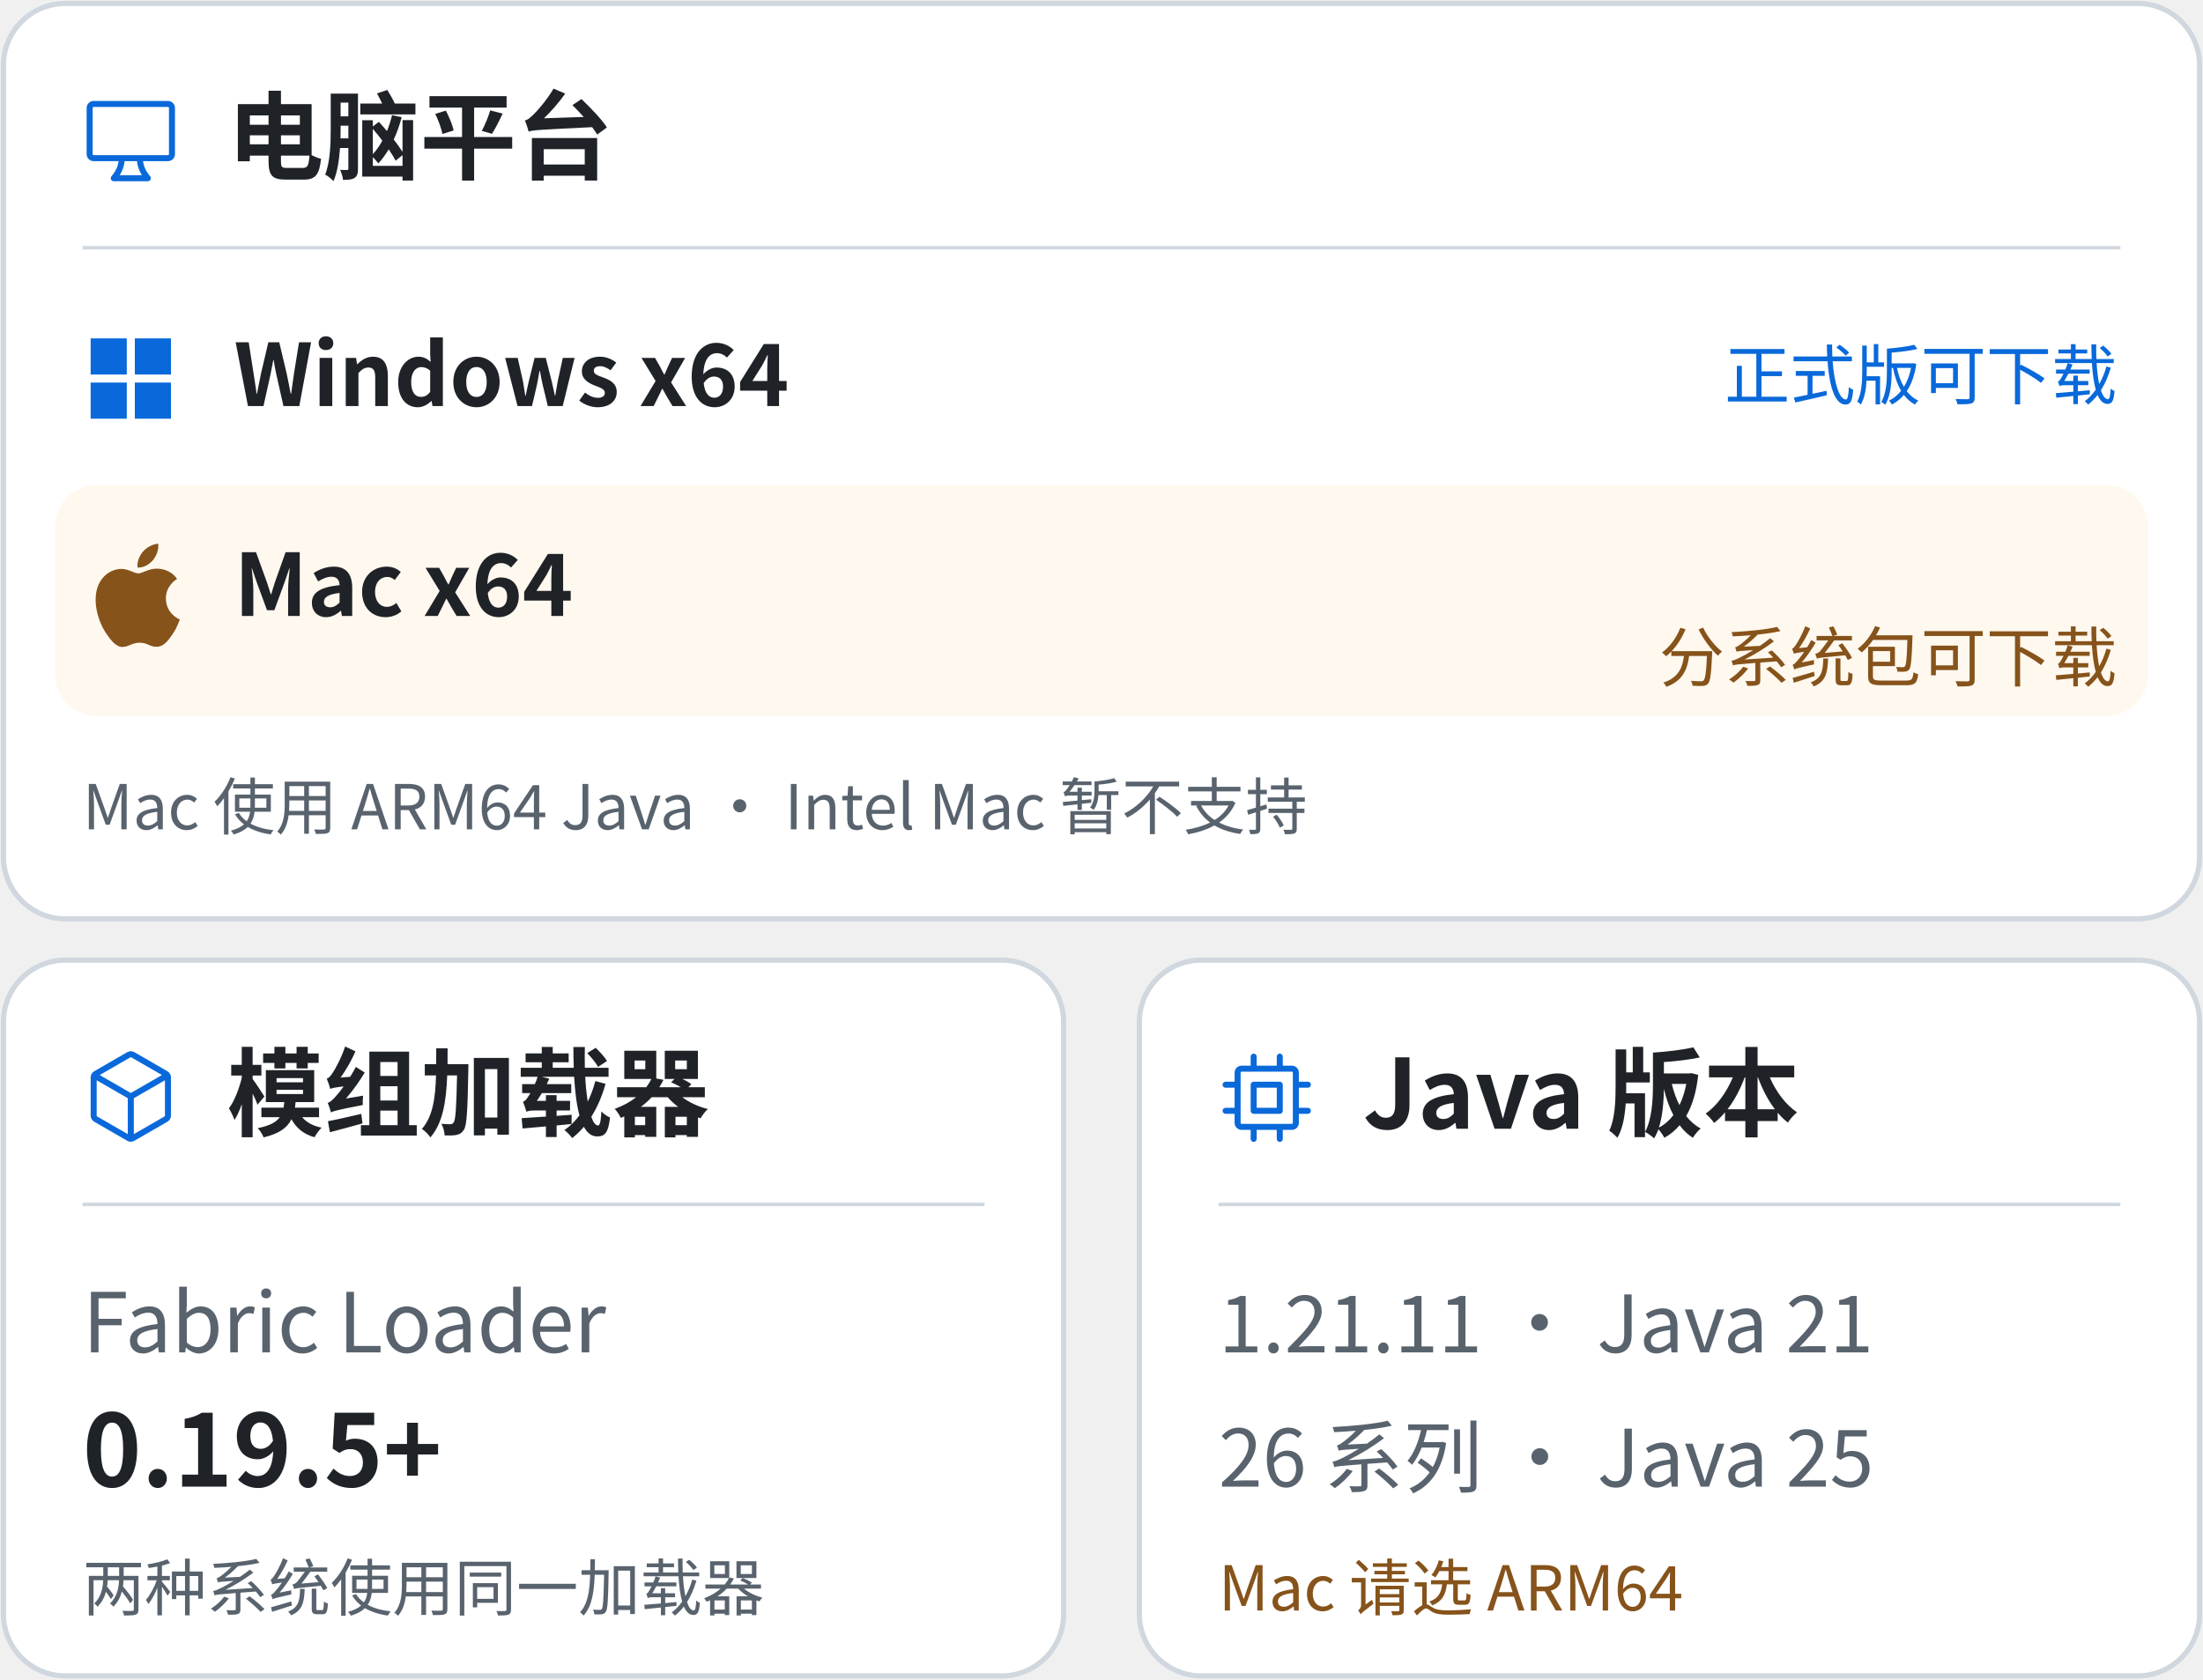
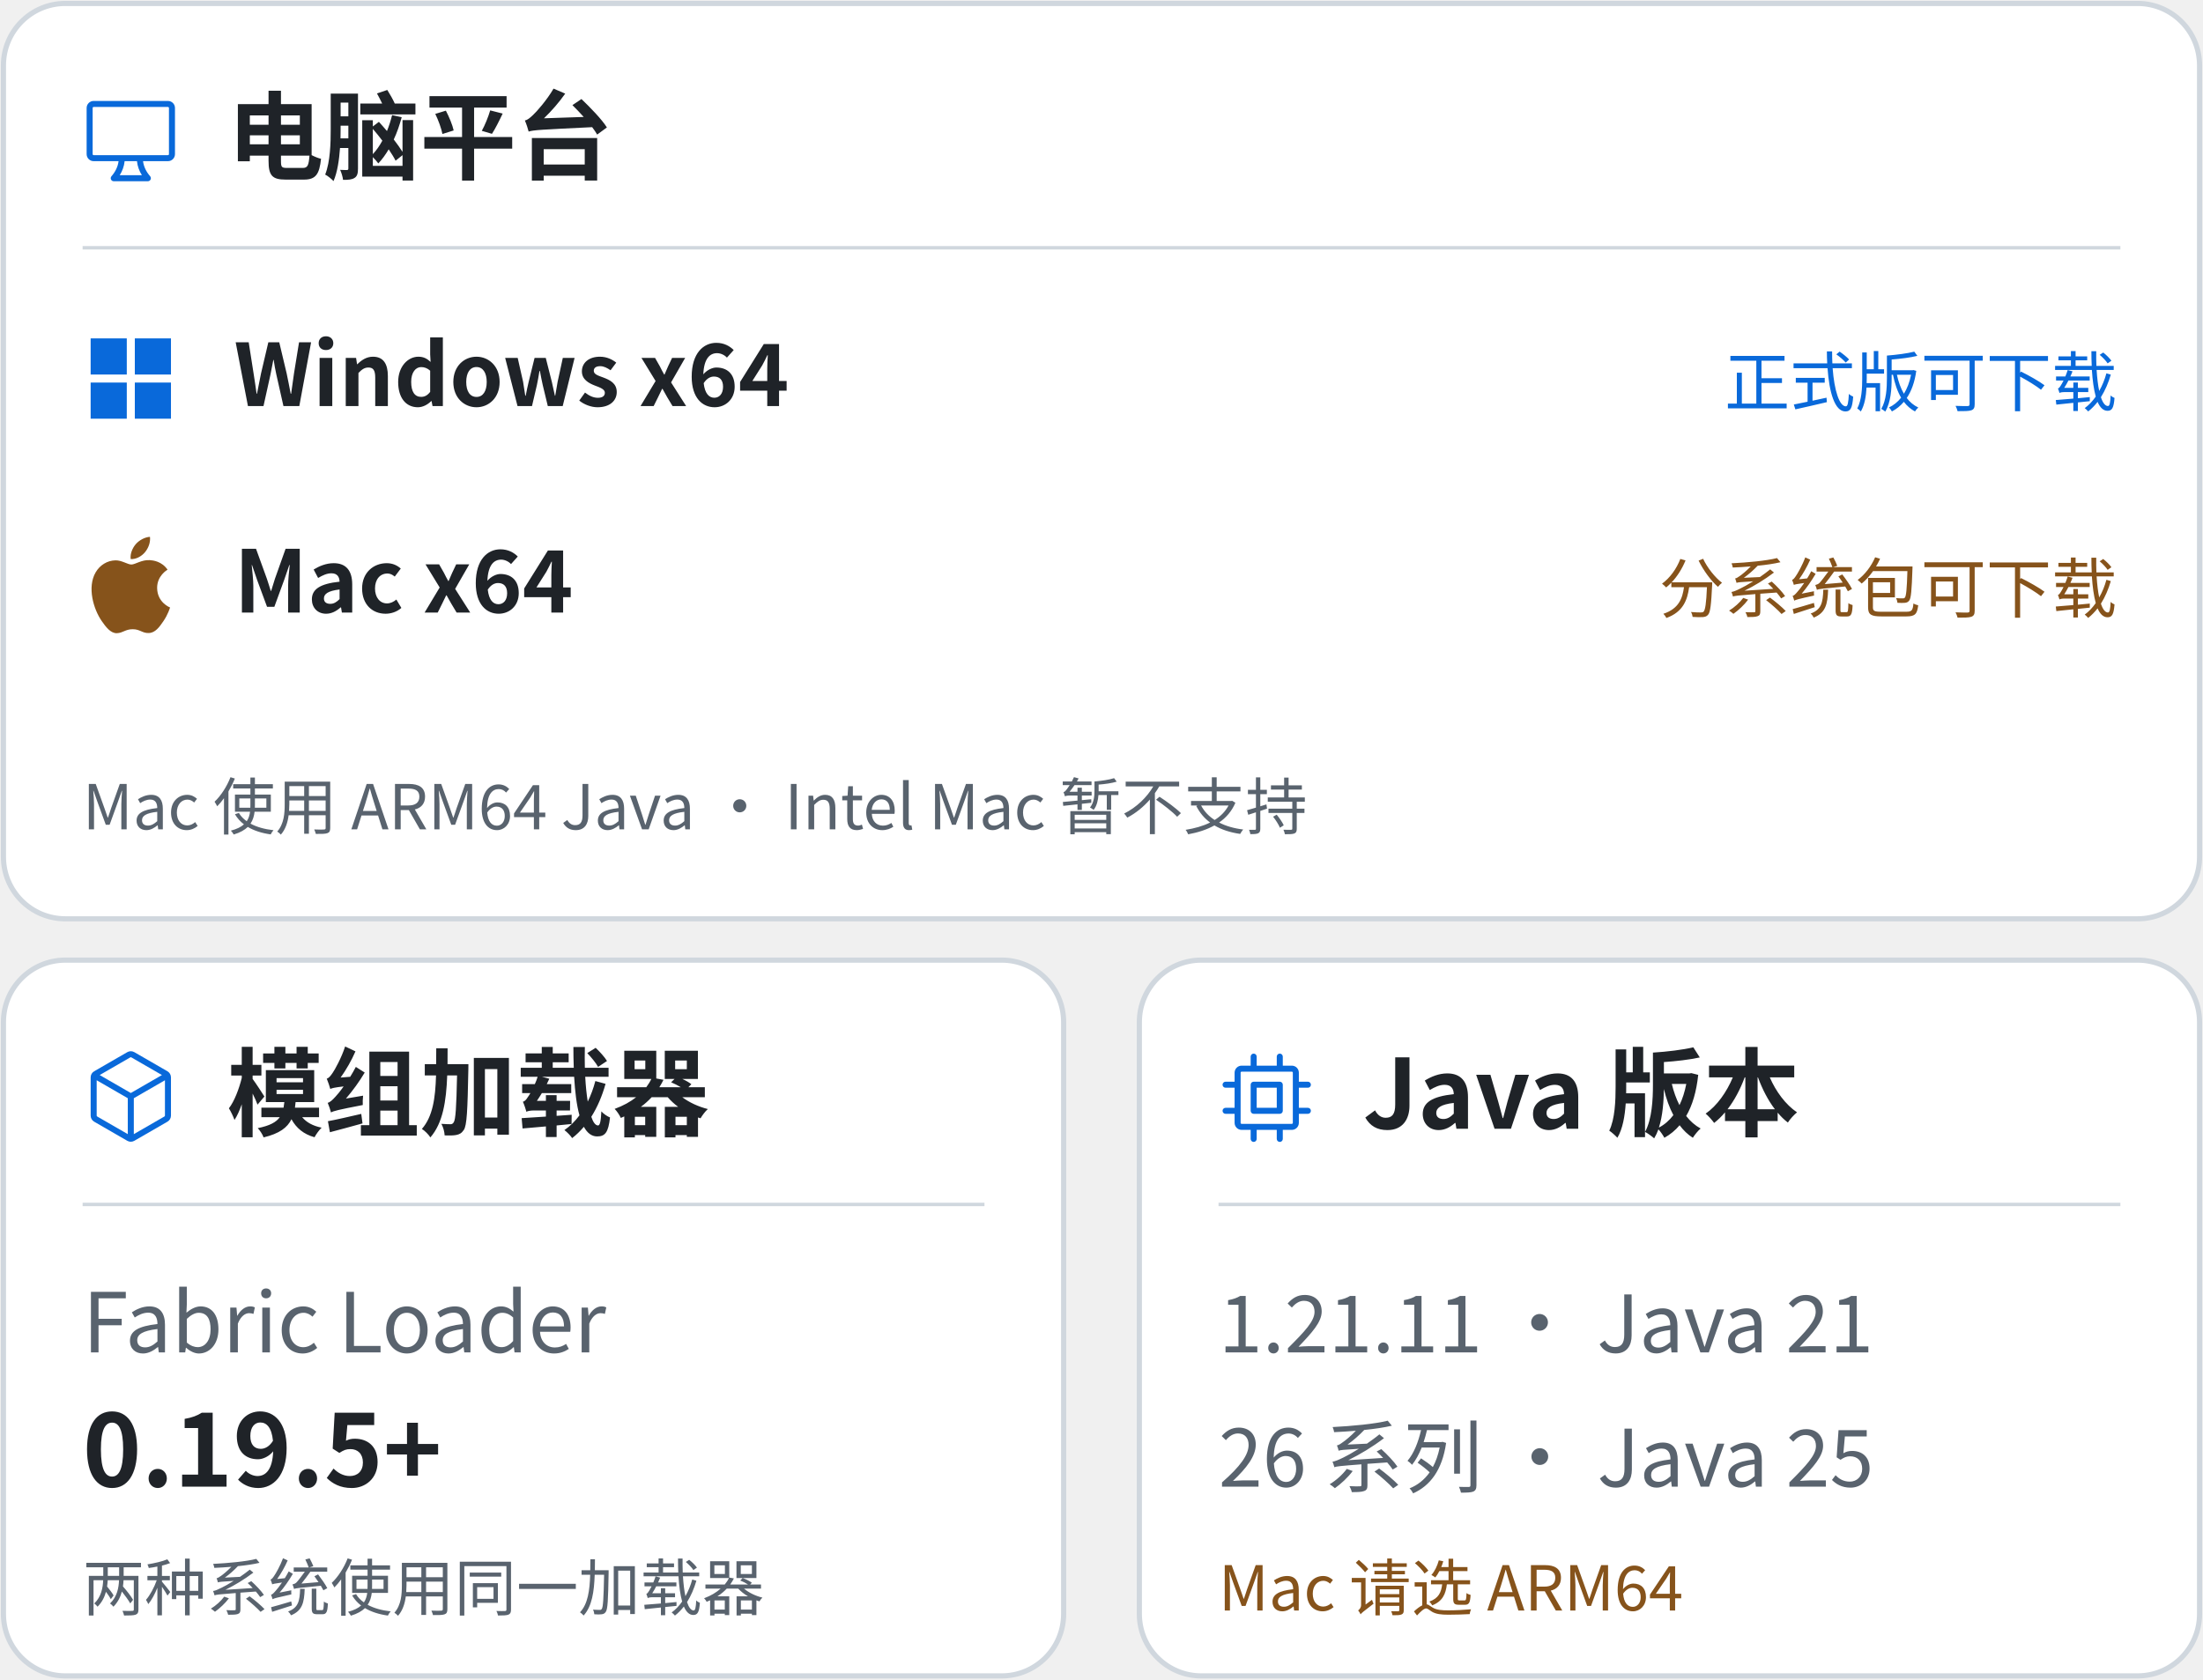
<svg xmlns="http://www.w3.org/2000/svg" width="640" height="488" viewBox="0 0 640 488" role="img" aria-labelledby="title desc">
  <g font-family="Segoe UI, Microsoft YaHei, Noto Sans CJK SC, PingFang SC, Arial, sans-serif">
    <rect x="1" y="1" width="638" height="266" rx="18" fill="#ffffff" stroke="#d0d7de" stroke-width="1.5" />
    <g transform="translate(24 27) scale(1.166667)" fill="#0969da">
      <path d="M8.954 17H2.75A1.75 1.75 0 0 1 1 15.25V3.75C1 2.784 1.784 2 2.75 2h18.5c.966 0 1.75.784 1.75 1.75v11.5A1.75 1.75 0 0 1 21.25 17h-6.204c.171 1.375.805 2.652 1.769 3.757A.752.752 0 0 1 16.25 22h-8.5a.75.75 0 0 1-.565-1.243c.964-1.105 1.598-2.382 1.769-3.757ZM21.5 3.75a.25.25 0 0 0-.25-.25H2.75a.25.25 0 0 0-.25.25v11.5c0 .138.112.25.25.25h18.5a.25.25 0 0 0 .25-.25ZM13.537 17h-3.074c-.126 1.266-.564 2.445-1.223 3.5h5.52c-.659-1.055-1.098-2.234-1.223-3.5Z" />
    </g>
    <text x="66" y="50" font-size="28" font-weight="650" fill="#1f2328">电脑平台</text>
    <path d="M24 72H616" stroke="#d0d7de" />
-     <g transform="translate(24 96) scale(1.166667)" fill="#0969da">
-       <path d="M2 2h9v9H2zm11 0h9v9h-9zM2 13h9v9H2zm11 0h9v9h-9z" />
+     <g id="platform-windows-row">
+       <g transform="translate(24 96) scale(1.166667)" fill="#0969da">
+         <path d="M2 2h9v9H2zm11 0h9v9h-9zM2 13h9v9H2zm11 0h9v9h-9z" />
+       </g>
+       <text id="platform-windows-label" x="68" y="118" font-size="25" font-weight="600" fill="#1f2328">Windows x64</text>
+       <text id="platform-windows-status" x="615" y="118" text-anchor="end" font-size="19" fill="#0969da">正式版可下载</text>
    </g>
-     <text x="68" y="118" font-size="25" font-weight="600" fill="#1f2328">Windows x64</text>
-     <text x="615" y="116" text-anchor="end" font-size="19" fill="#0969da">正式版可下载</text>
-     <rect x="16" y="141" width="608" height="67" rx="12" fill="#fff8ee" />
-     <g transform="translate(25 158) scale(1.25)" fill="#86531b">
-       <path d="M12.152 6.896c-.948 0-2.415-1.078-3.96-1.04-2.04.027-3.91 1.183-4.961 3.014-2.117 3.675-.546 9.103 1.519 12.09 1.013 1.454 2.208 3.09 3.792 3.039 1.52-.065 2.09-.987 3.935-.987 1.831 0 2.35.987 3.96.948 1.637-.026 2.676-1.48 3.676-2.948 1.156-1.688 1.636-3.325 1.662-3.415-.039-.013-3.182-1.221-3.22-4.857-.026-3.04 2.48-4.494 2.597-4.559-1.429-2.09-3.623-2.324-4.39-2.376-2-.156-3.675 1.09-4.61 1.09zM15.53 3.83c.843-1.012 1.4-2.427 1.245-3.83-1.207.052-2.662.805-3.532 1.818-.78.896-1.454 2.338-1.273 3.714 1.338.104 2.715-.688 3.559-1.701" />
+     <g id="platform-mac-row">
+       <g transform="translate(24 156) scale(1.166667)" fill="#86531b">
+         <path d="M12.152 6.896c-.948 0-2.415-1.078-3.96-1.04-2.04.027-3.91 1.183-4.961 3.014-2.117 3.675-.546 9.103 1.519 12.09 1.013 1.454 2.208 3.09 3.792 3.039 1.52-.065 2.09-.987 3.935-.987 1.831 0 2.35.987 3.96.948 1.637-.026 2.676-1.48 3.676-2.948 1.156-1.688 1.636-3.325 1.662-3.415-.039-.013-3.182-1.221-3.22-4.857-.026-3.04 2.48-4.494 2.597-4.559-1.429-2.09-3.623-2.324-4.39-2.376-2-.156-3.675 1.09-4.61 1.09zM15.53 3.83c.843-1.012 1.4-2.427 1.245-3.83-1.207.052-2.662.805-3.532 1.818-.78.896-1.454 2.338-1.273 3.714 1.338.104 2.715-.688 3.559-1.701" />
+       </g>
+       <text id="platform-mac-label" x="68" y="178" font-size="25" font-weight="600" fill="#1f2328">Mac x64</text>
+       <text id="platform-mac-status" x="615" y="178" text-anchor="end" font-size="19" fill="#86531b">分系统包可下载</text>
    </g>
-     <text x="68" y="179" font-size="25" font-weight="600" fill="#1f2328">Mac x64</text>
-     <text x="615" y="198" text-anchor="end" font-size="19" fill="#86531b">分系统包可下载</text>
    <text x="24" y="241" font-size="18" fill="#59636e">Mac 使用 ARM64 Java · Intel Mac 暂不支持</text>
    <rect x="1" y="279" width="308" height="208" rx="18" fill="#ffffff" stroke="#d0d7de" stroke-width="1.5" />
    <g transform="translate(24 305) scale(1.166667)" fill="#0969da">
      <path d="M12.876.64V.639l8.25 4.763c.541.313.875.89.875 1.515v9.525a1.75 1.75 0 0 1-.875 1.516l-8.25 4.762a1.748 1.748 0 0 1-1.75 0l-8.25-4.763a1.75 1.75 0 0 1-.875-1.515V6.917c0-.625.334-1.202.875-1.515L11.126.64a1.748 1.748 0 0 1 1.75 0Zm-1 1.298L4.251 6.34l7.75 4.474 7.75-4.474-7.625-4.402a.248.248 0 0 0-.25 0Zm.875 19.123 7.625-4.402a.25.25 0 0 0 .125-.216V7.639l-7.75 4.474ZM3.501 7.64v8.803c0 .09.048.172.125.216l7.625 4.402v-8.947Z" />
    </g>
    <text x="66" y="328" font-size="28" font-weight="650" fill="#1f2328">模组加载器</text>
    <path d="M24 350H286" stroke="#d0d7de" />
    <text x="24" y="393" font-size="24" fill="#59636e">Fabric Loader</text>
    <text x="24" y="432" font-size="29" font-weight="600" fill="#1f2328">0.19.5+</text>
    <text x="24" y="468" font-size="18" fill="#59636e">两种系统使用同一加载器</text>
    <rect x="331" y="279" width="308" height="208" rx="18" fill="#ffffff" stroke="#d0d7de" stroke-width="1.5" />
    <g transform="translate(354 305) scale(1.166667)" fill="#0969da">
      <path d="M8.75 8h6.5a.75.75 0 0 1 .75.75v6.5a.75.75 0 0 1-.75.75h-6.5a.75.75 0 0 1-.75-.75v-6.5A.75.75 0 0 1 8.75 8Zm.75 6.5h5v-5h-5Z" />
      <path d="M15.25 1a.75.75 0 0 1 .75.75V4h2.25c.966 0 1.75.784 1.75 1.75V8h2.25a.75.75 0 0 1 0 1.5H20v5h2.25a.75.75 0 0 1 0 1.5H20v2.25A1.75 1.75 0 0 1 18.25 20H16v2.25a.75.75 0 0 1-1.5 0V20h-5v2.25a.75.75 0 0 1-1.5 0V20H5.75A1.75 1.75 0 0 1 4 18.25V16H1.75a.75.75 0 0 1 0-1.5H4v-5H1.75a.75.75 0 0 1 0-1.5H4V5.75C4 4.784 4.784 4 5.75 4H8V1.75a.75.75 0 0 1 1.5 0V4h5V1.75a.75.75 0 0 1 .75-.75Zm3 17.5a.25.25 0 0 0 .25-.25V5.75a.25.25 0 0 0-.25-.25H5.75a.25.25 0 0 0-.25.25v12.5c0 .138.112.25.25.25Z" />
    </g>
    <text x="396" y="328" font-size="28" font-weight="650" fill="#1f2328">Java 版本</text>
    <path d="M354 350H616" stroke="#d0d7de" />
    <text x="354" y="393" font-size="23" fill="#59636e">1.21.11 · Java 21</text>
    <text x="354" y="432" font-size="23" fill="#59636e">26 系列 · Java 25</text>
    <text x="354" y="468" font-size="18" fill="#86531b">Mac 请选 ARM64</text>
  </g>
</svg>
